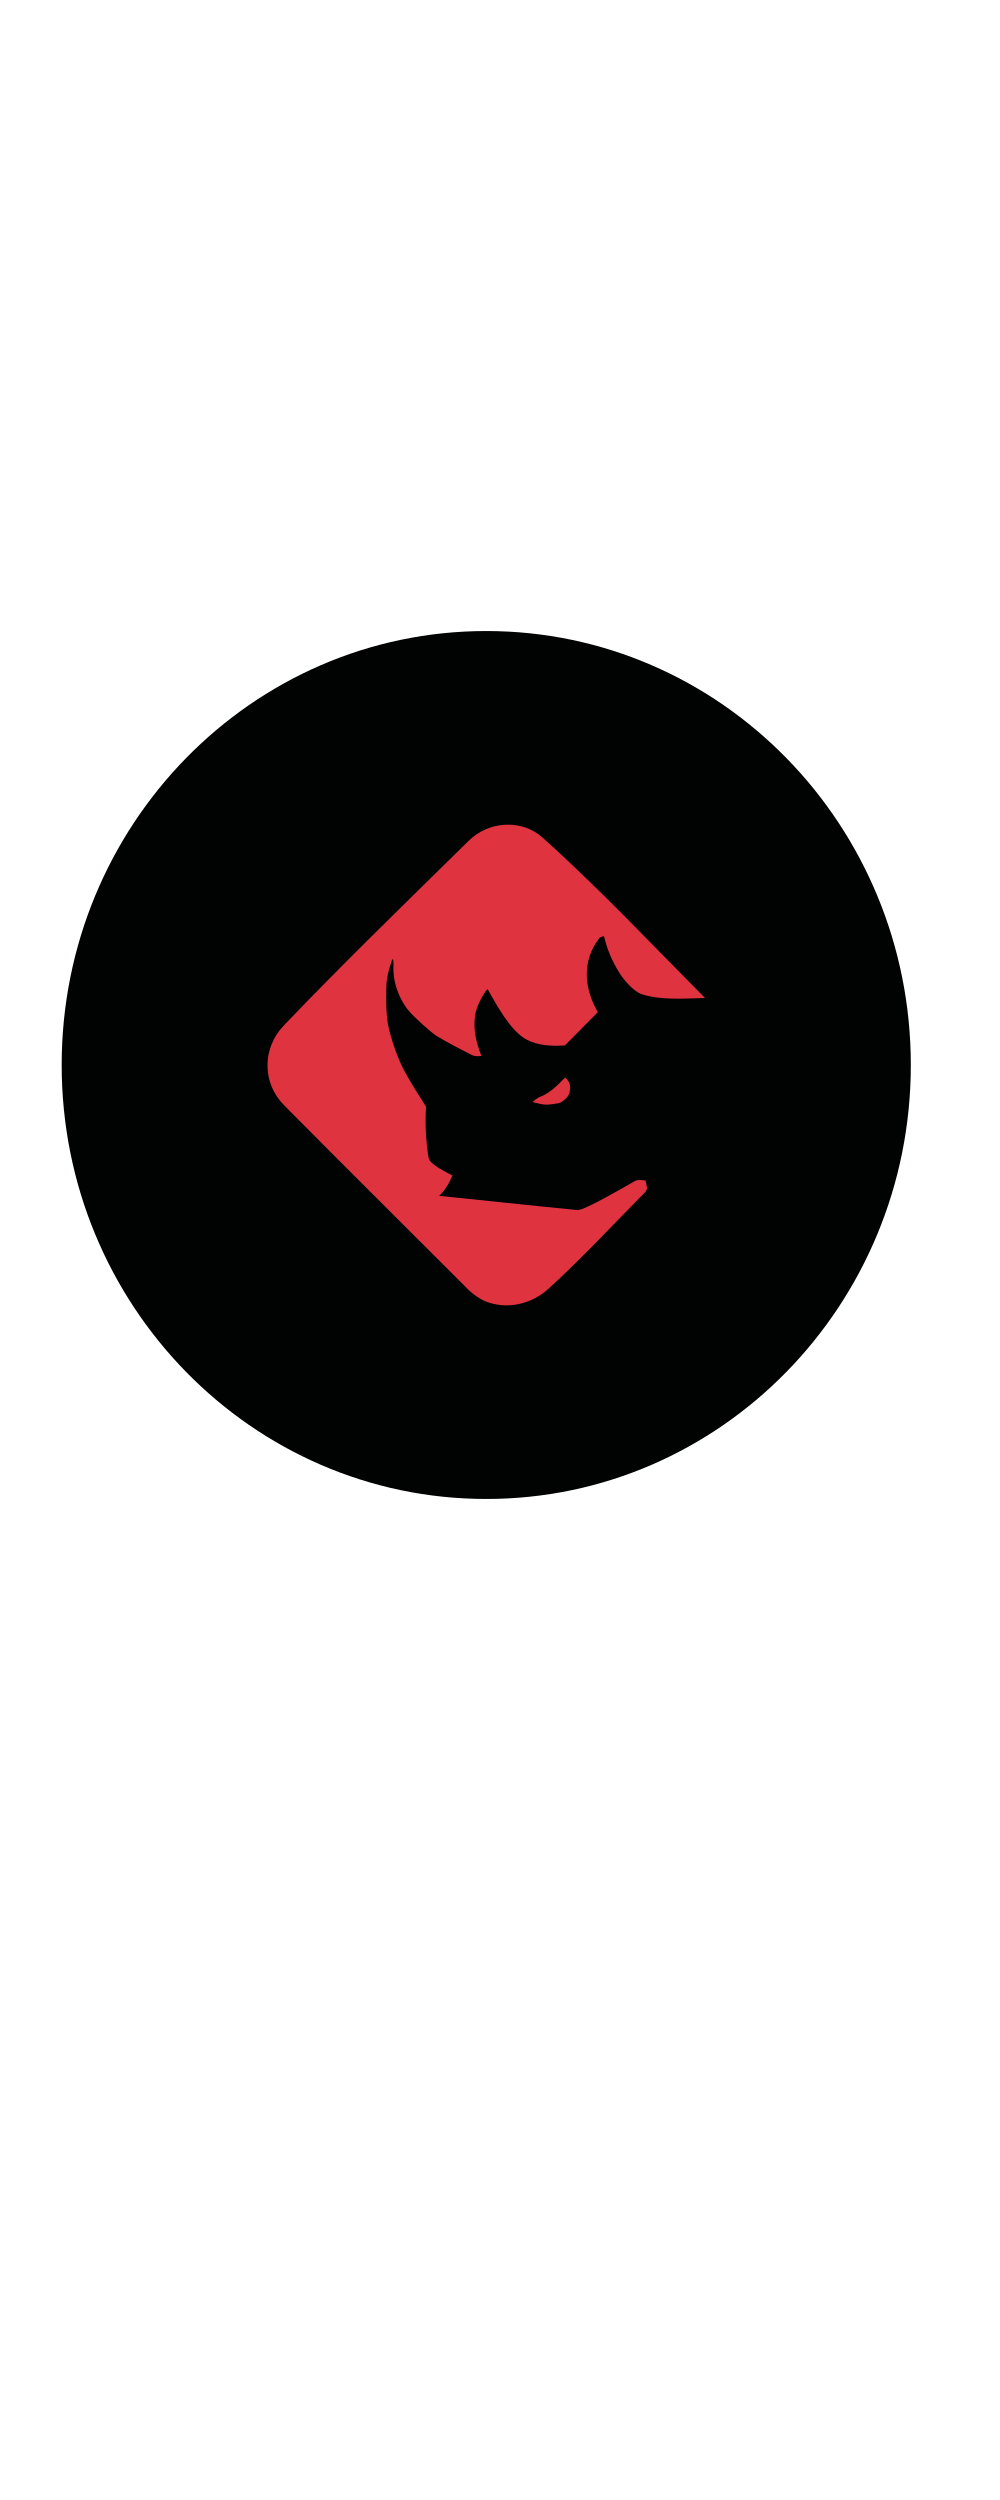
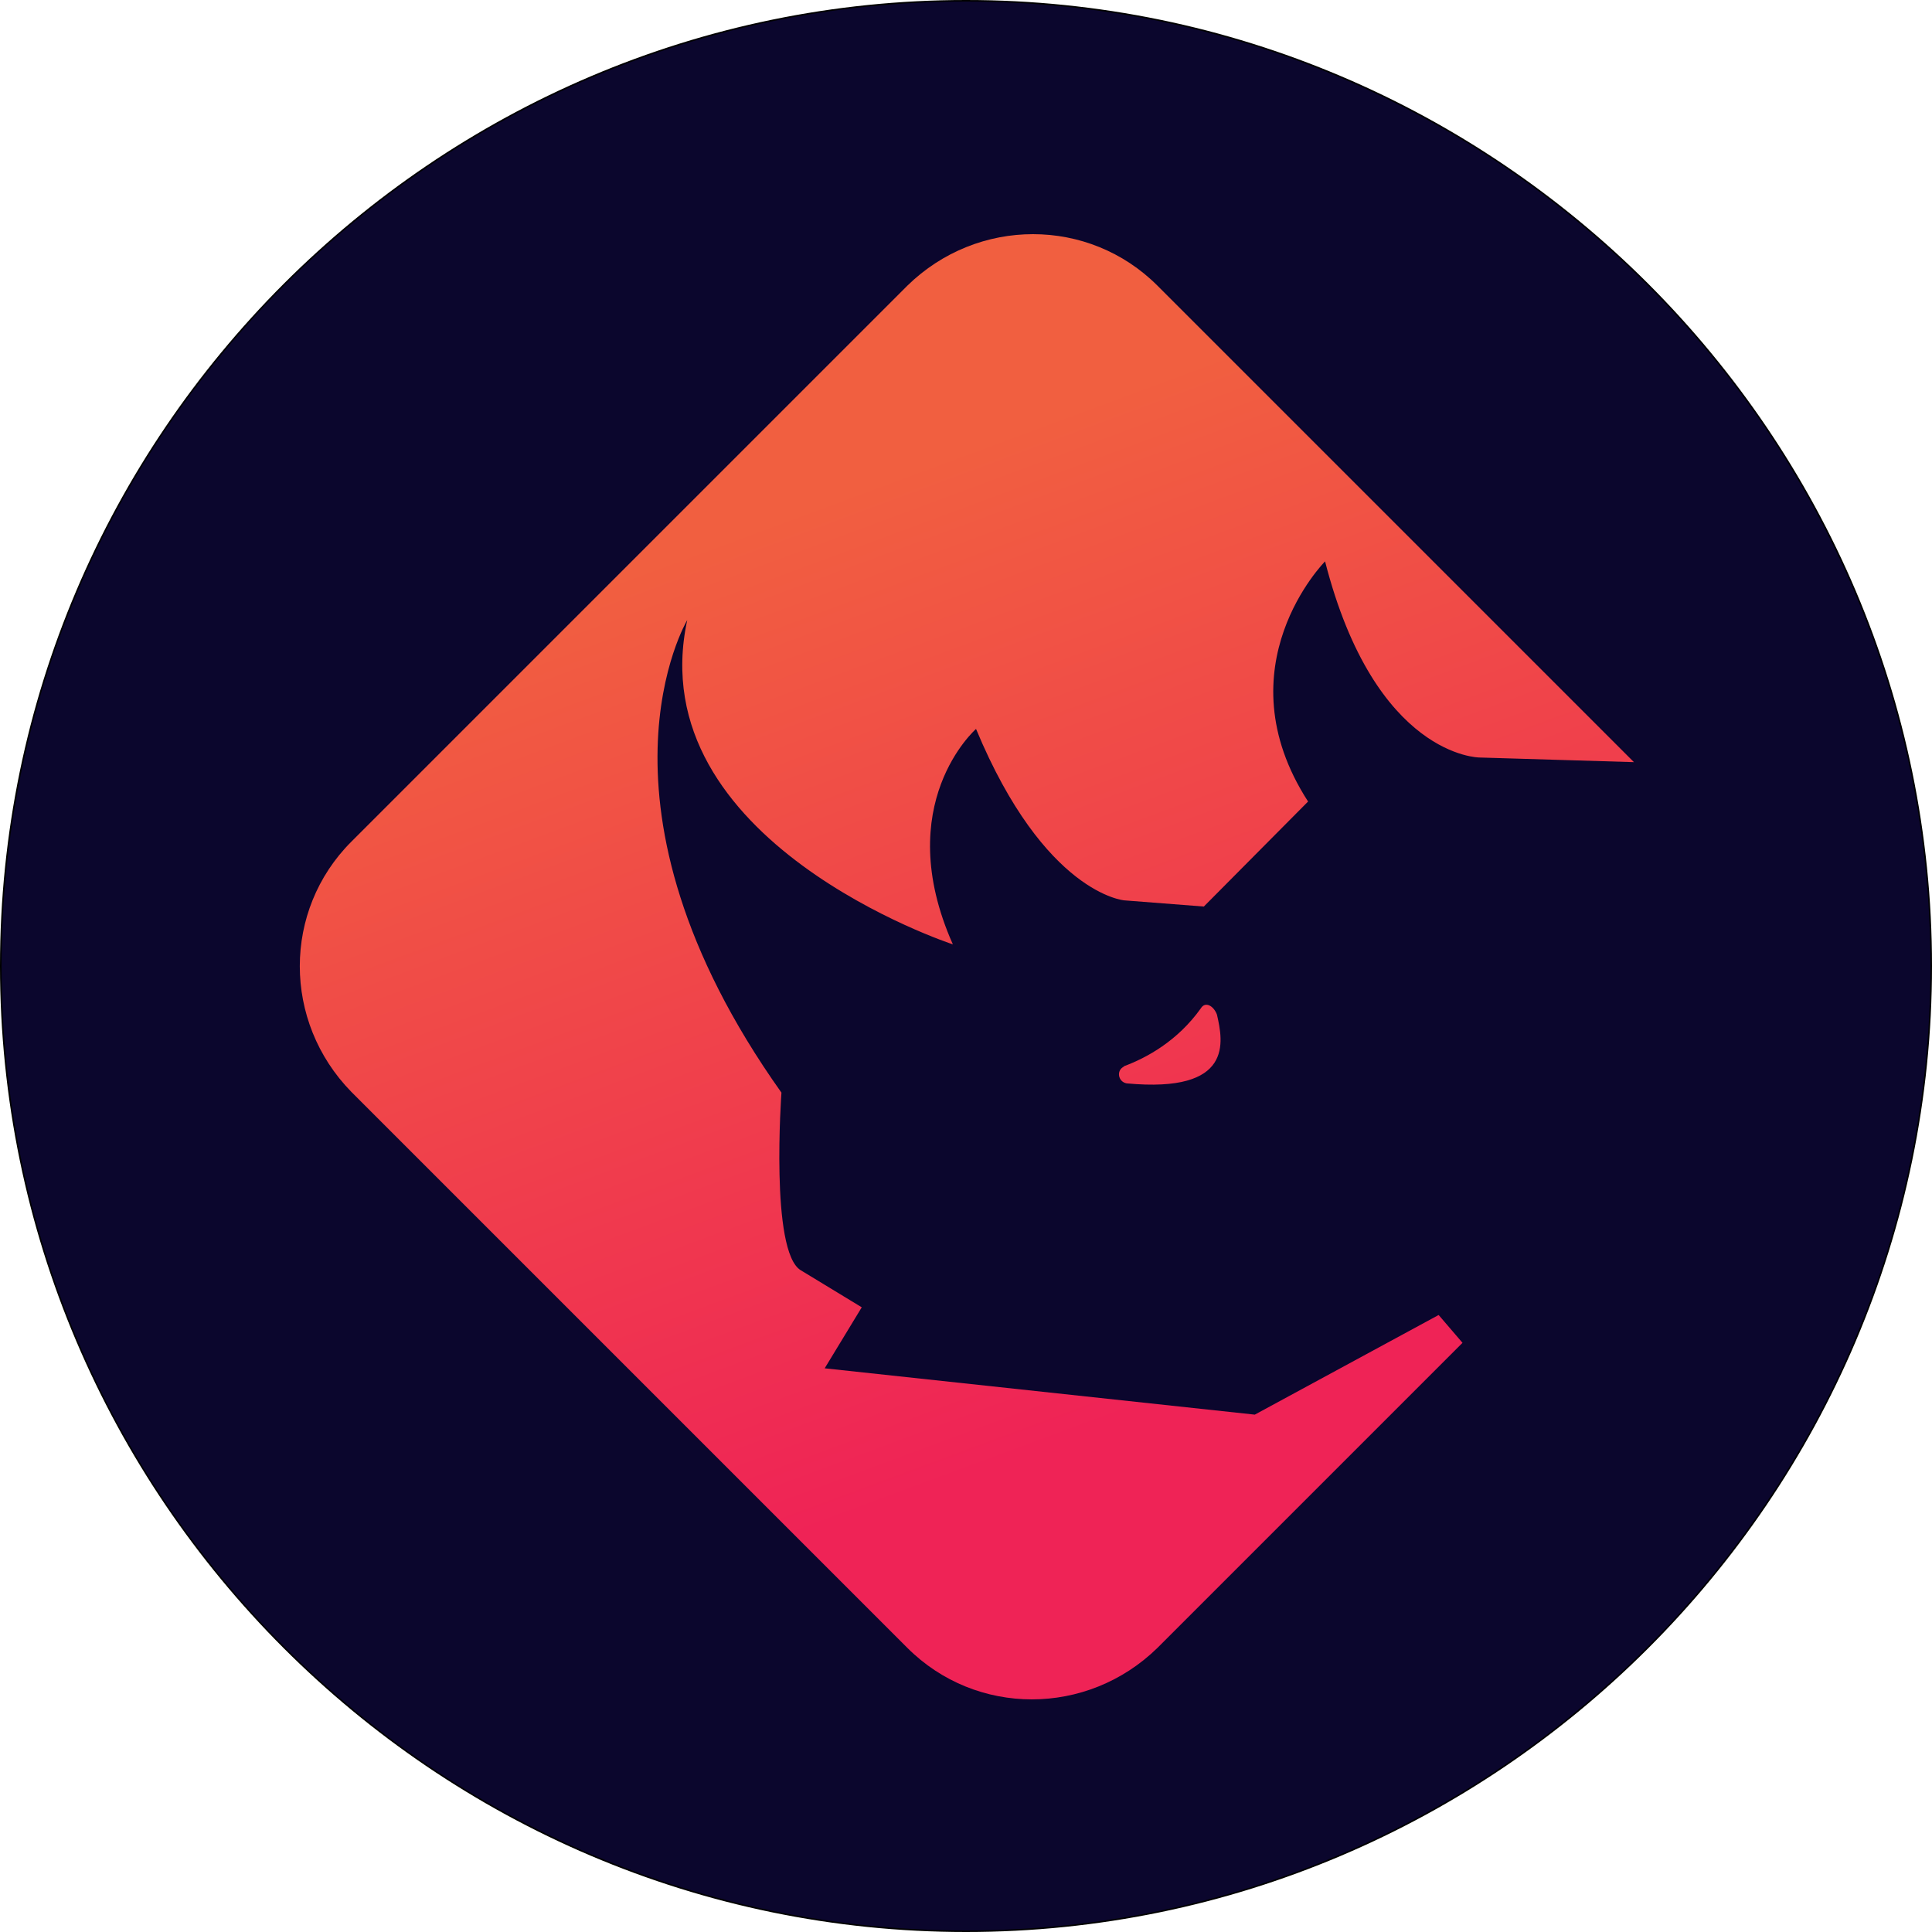
- <svg xmlns="http://www.w3.org/2000/svg" xmlns:xlink="http://www.w3.org/1999/xlink" version="1.1" id="Layer_1" x="0px" y="0px" width="800px" height="2000px" viewBox="0 0 800 2000" enable-background="new 0 0 800 2000" xml:space="preserve">
-   <g>
-     <g>
-       <defs>
-         <rect id="SVGID_1_" x="14" y="477" width="750" height="750" />
-       </defs>
-       <clipPath id="SVGID_2_">
-         <use xlink:href="#SVGID_1_" overflow="visible" />
-       </clipPath>
-       <g clip-path="url(#SVGID_2_)">
-         <defs>
-           <rect id="SVGID_3_" x="14" y="477" width="750" height="750" />
-         </defs>
-         <clipPath id="SVGID_4_">
-           <use xlink:href="#SVGID_3_" overflow="visible" />
-         </clipPath>
-         <path clip-path="url(#SVGID_4_)" fill="#010202" d="M728.659,852c0,191.739-152.07,347.174-339.659,347.174     S49.341,1043.739,49.341,852S201.411,504.826,389,504.826S728.659,660.261,728.659,852" />
-         <path clip-path="url(#SVGID_4_)" fill="#DF3440" d="M387.756,1040.864c-3.797-1.643-9.886-5.885-12.794-8.826     c-49.192-49.329-98.727-98.316-147.714-147.851c-17.96-18.131-17.241-45.978-0.376-63.594     c47.858-50.15,98.59-99.24,148.09-147.988c16.249-16.044,42.522-17.275,58.873-2.702C477.622,709.004,522.71,756.76,564,798.392     c-16.283,0.376-35.543,2.018-50.801-3.113c-6.465-2.189-14.436-11.665-17.925-17.378c-5.439-8.826-9.613-18.336-11.939-28.462     c-0.273-1.129-2.292,0.343-3.421,0.513c-14.538,18.097-12.862,40.572-1.642,59.763l-26.375,26.649     c-10.673,0.616-21.415,0.273-30.856-4.823c-12.828-6.911-23.844-27.777-31.027-40.367c-4.242,4.823-9.134,14.848-9.989,21.347     c-1.54,11.187,0.992,21.859,5.097,32.19c-2.258,0.274-5.371,0.479-7.629-0.684c-9.51-4.892-18.986-9.613-28.154-15.257     c-4.618-2.84-17.583-14.744-21.209-18.815c-8.997-10.193-14.231-24.87-13.342-38.417c0.172-2.634-0.444-5.781-1.265-3.284     c-2.361,6.979-4.276,13.65-4.447,21.21c-0.24,10.331-0.377,20.56,1.471,30.72c1.778,9.716,7.731,26.889,12.554,35.851     c5.371,10.023,11.563,19.636,17.72,29.283c-0.786,13.718-0.17,26.478,1.848,39.819c0.102,0.889,0.41,1.744,0.752,2.565     c1.882,4.345,13.958,10.365,18.507,12.691c-2.463,5.815-5.849,12.041-10.639,16.284c37.014,3.728,73.686,7.799,110.7,11.356     c5.404,0.513,39.75-19.704,46.08-23.296c2.018-1.163,6.259-0.719,8.415-0.274c0.41,2.088,0.82,4.174,1.23,6.295     c-0.547,0.959-0.82,2.155-1.573,2.941c-25.588,25.862-50.355,52.613-77.209,77.176     C424.94,1043.636,405.305,1047.979,387.756,1040.864" />
-         <path clip-path="url(#SVGID_4_)" fill="#DF3440" d="M426.001,881.621c1.608-1.505,3.387-2.805,5.269-3.865     c8.244-2.702,14.778-9.681,20.867-15.736c4.276,4.14,4.413,6.739,3.523,11.939c-0.581,3.353-5.747,8.107-9.031,8.654     C437.153,884.188,435.888,884.256,426.001,881.621" />
+ <svg xmlns="http://www.w3.org/2000/svg" version="1.1" id="Layer_1" x="0px" y="0px" viewBox="0 0 2502 2502" style="enable-background:new 0 0 2502 2502;" xml:space="preserve">
+   <style type="text/css">
+ 	
+ 		.st0{fill-rule:evenodd;clip-rule:evenodd;fill:#0B062D;stroke:#000000;stroke-width:2;stroke-linecap:round;stroke-linejoin:round;stroke-miterlimit:22.926;}
+ 	.st1{fill:url(#SVGID_1_);}
+ 	.st2{fill:url(#SVGID_00000058569735560217646690000011217700890282509709_);}
+ </style>
+   <g id="Layer_x0020_1">
+     <g id="_1577531514064">
+       <path class="st0" d="M1251,1L1251,1c688,0,1250,563,1250,1250l0,0c0,688-563,1250-1250,1250l0,0C563,2501,1,1938,1,1251l0,0    C1,563,564,1,1251,1z" />
+       <g>
+         <linearGradient id="SVGID_1_" gradientUnits="userSpaceOnUse" x1="1069.199" y1="1854.979" x2="1503.199" y2="683.979" gradientTransform="matrix(1 0 0 -1 0 2501.276)">
+           <stop offset="0" style="stop-color:#F15F40" />
+           <stop offset="1" style="stop-color:#EF2356" />
+         </linearGradient>
+         <path class="st1" d="M1863,1703l-238,129l-557-60l48-79l-79-48c-40-24-25-230-25-230c-265-373-122-612-122-612     c-62,287,344,420,344,420c-81-182,30-279,30-279c89,214,192,222,192,222l103,8l135-136c-113-175,22-311,22-311     c65,254,200,254,200,254l200,6l-617-617c-89-89-233-89-324,0l-720,720c-89,89-89,233,0,324l720,720c89,89,233,89,324,0l395-395     l-30-35L1863,1703z" />
+         <linearGradient id="SVGID_00000121973151909500979520000013410597715672840374_" gradientUnits="userSpaceOnUse" x1="1264.193" y1="1829.606" x2="1642.193" y2="791.606" gradientTransform="matrix(1 0 0 -1 0 2501.276)">
+           <stop offset="0" style="stop-color:#F15F40" />
+           <stop offset="1" style="stop-color:#EF2356" />
+         </linearGradient>
+         <path style="fill:url(#SVGID_00000121973151909500979520000013410597715672840374_);" d="M1455,1381c30-11,70-33,100-75     c6-10,17-3,21,8c8,35,22,102-117,89c-11-2-14-17-3-22H1455z" />
      </g>
    </g>
  </g>
</svg>
